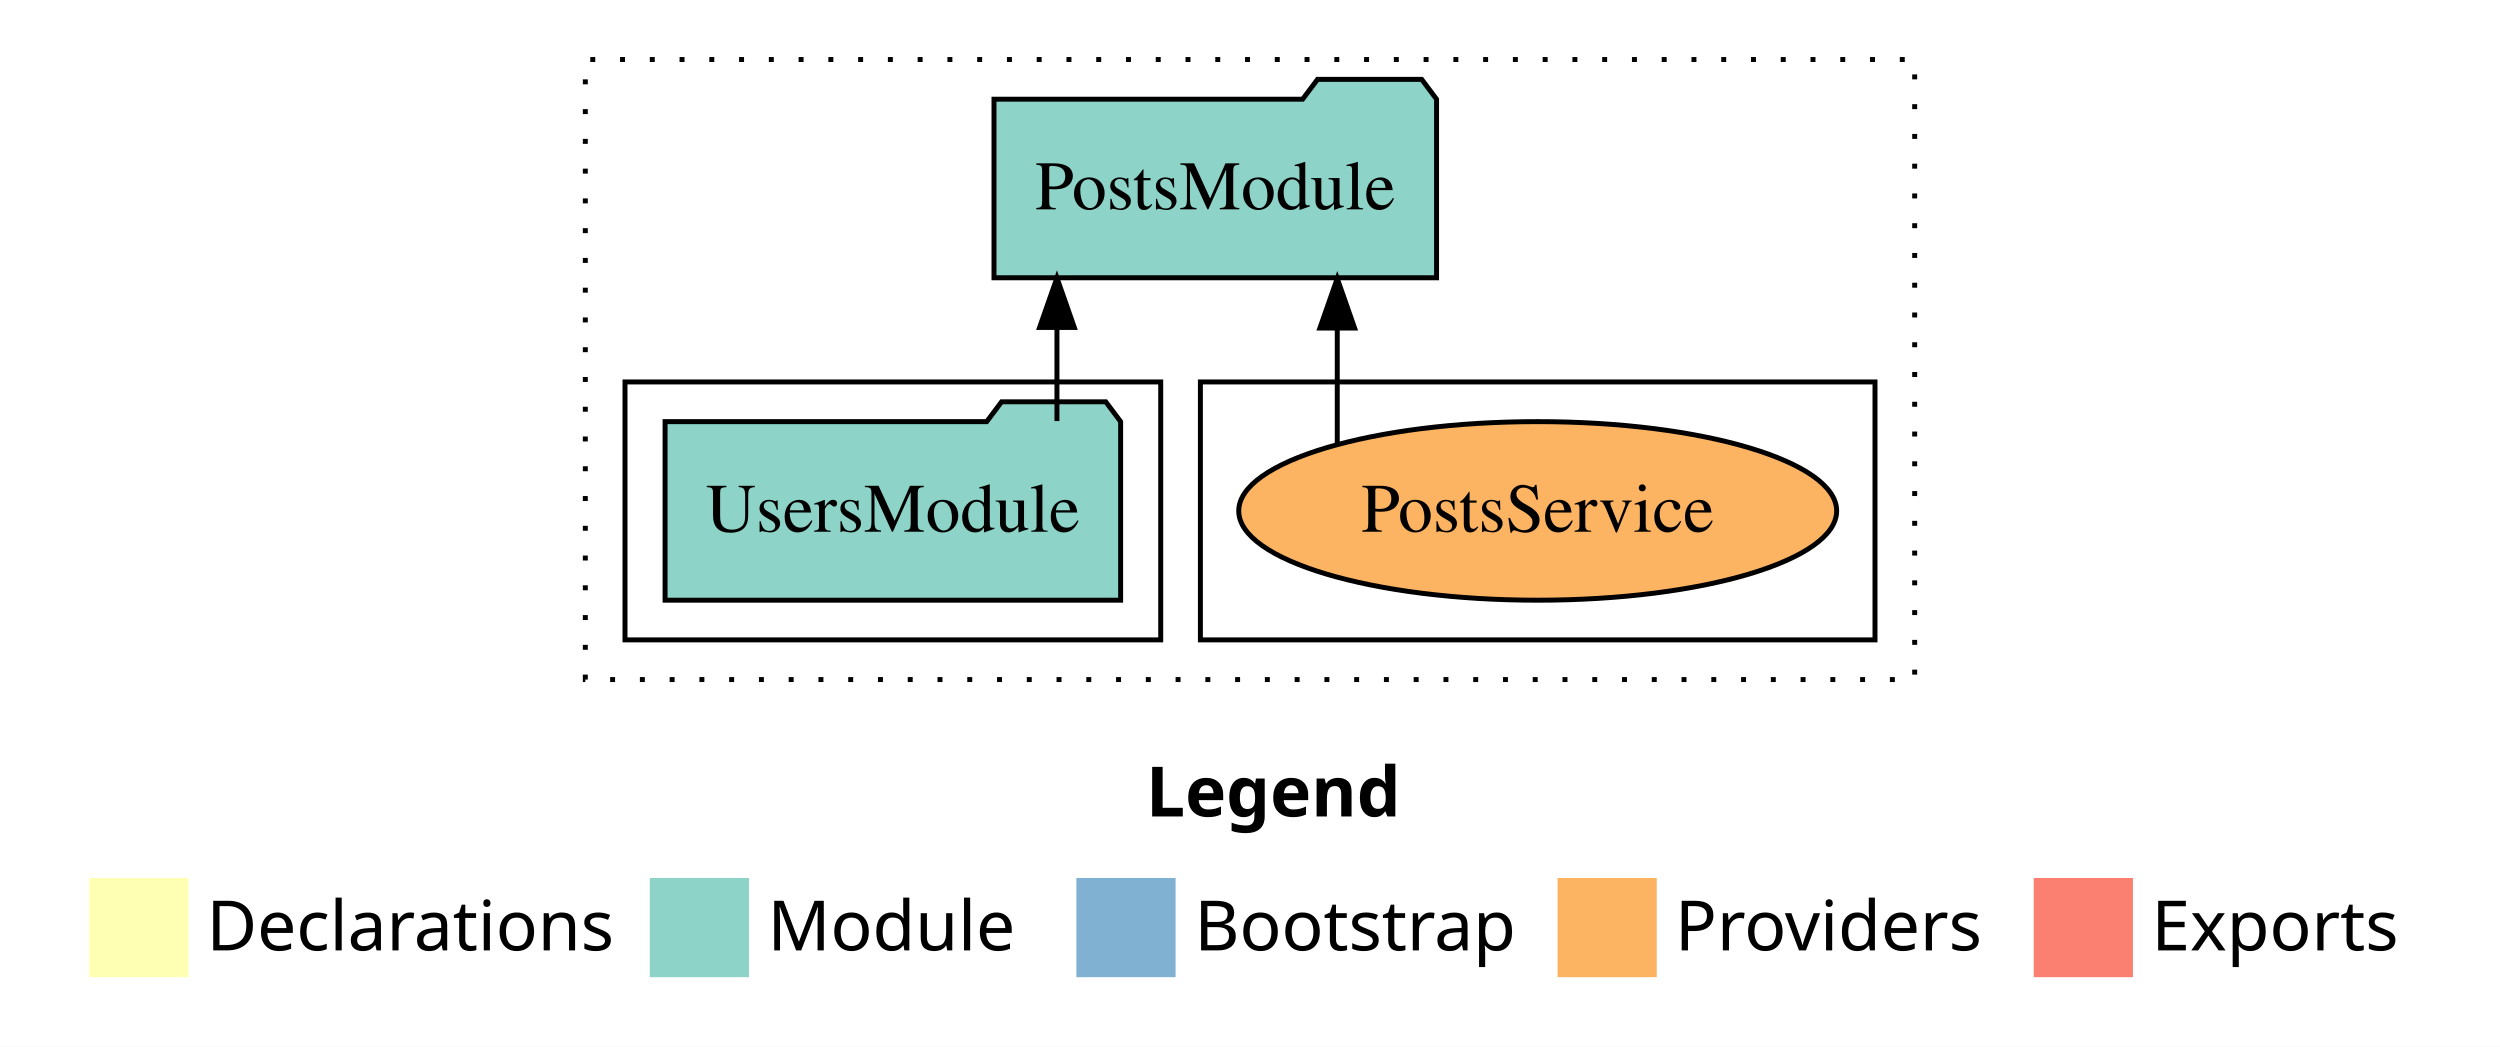
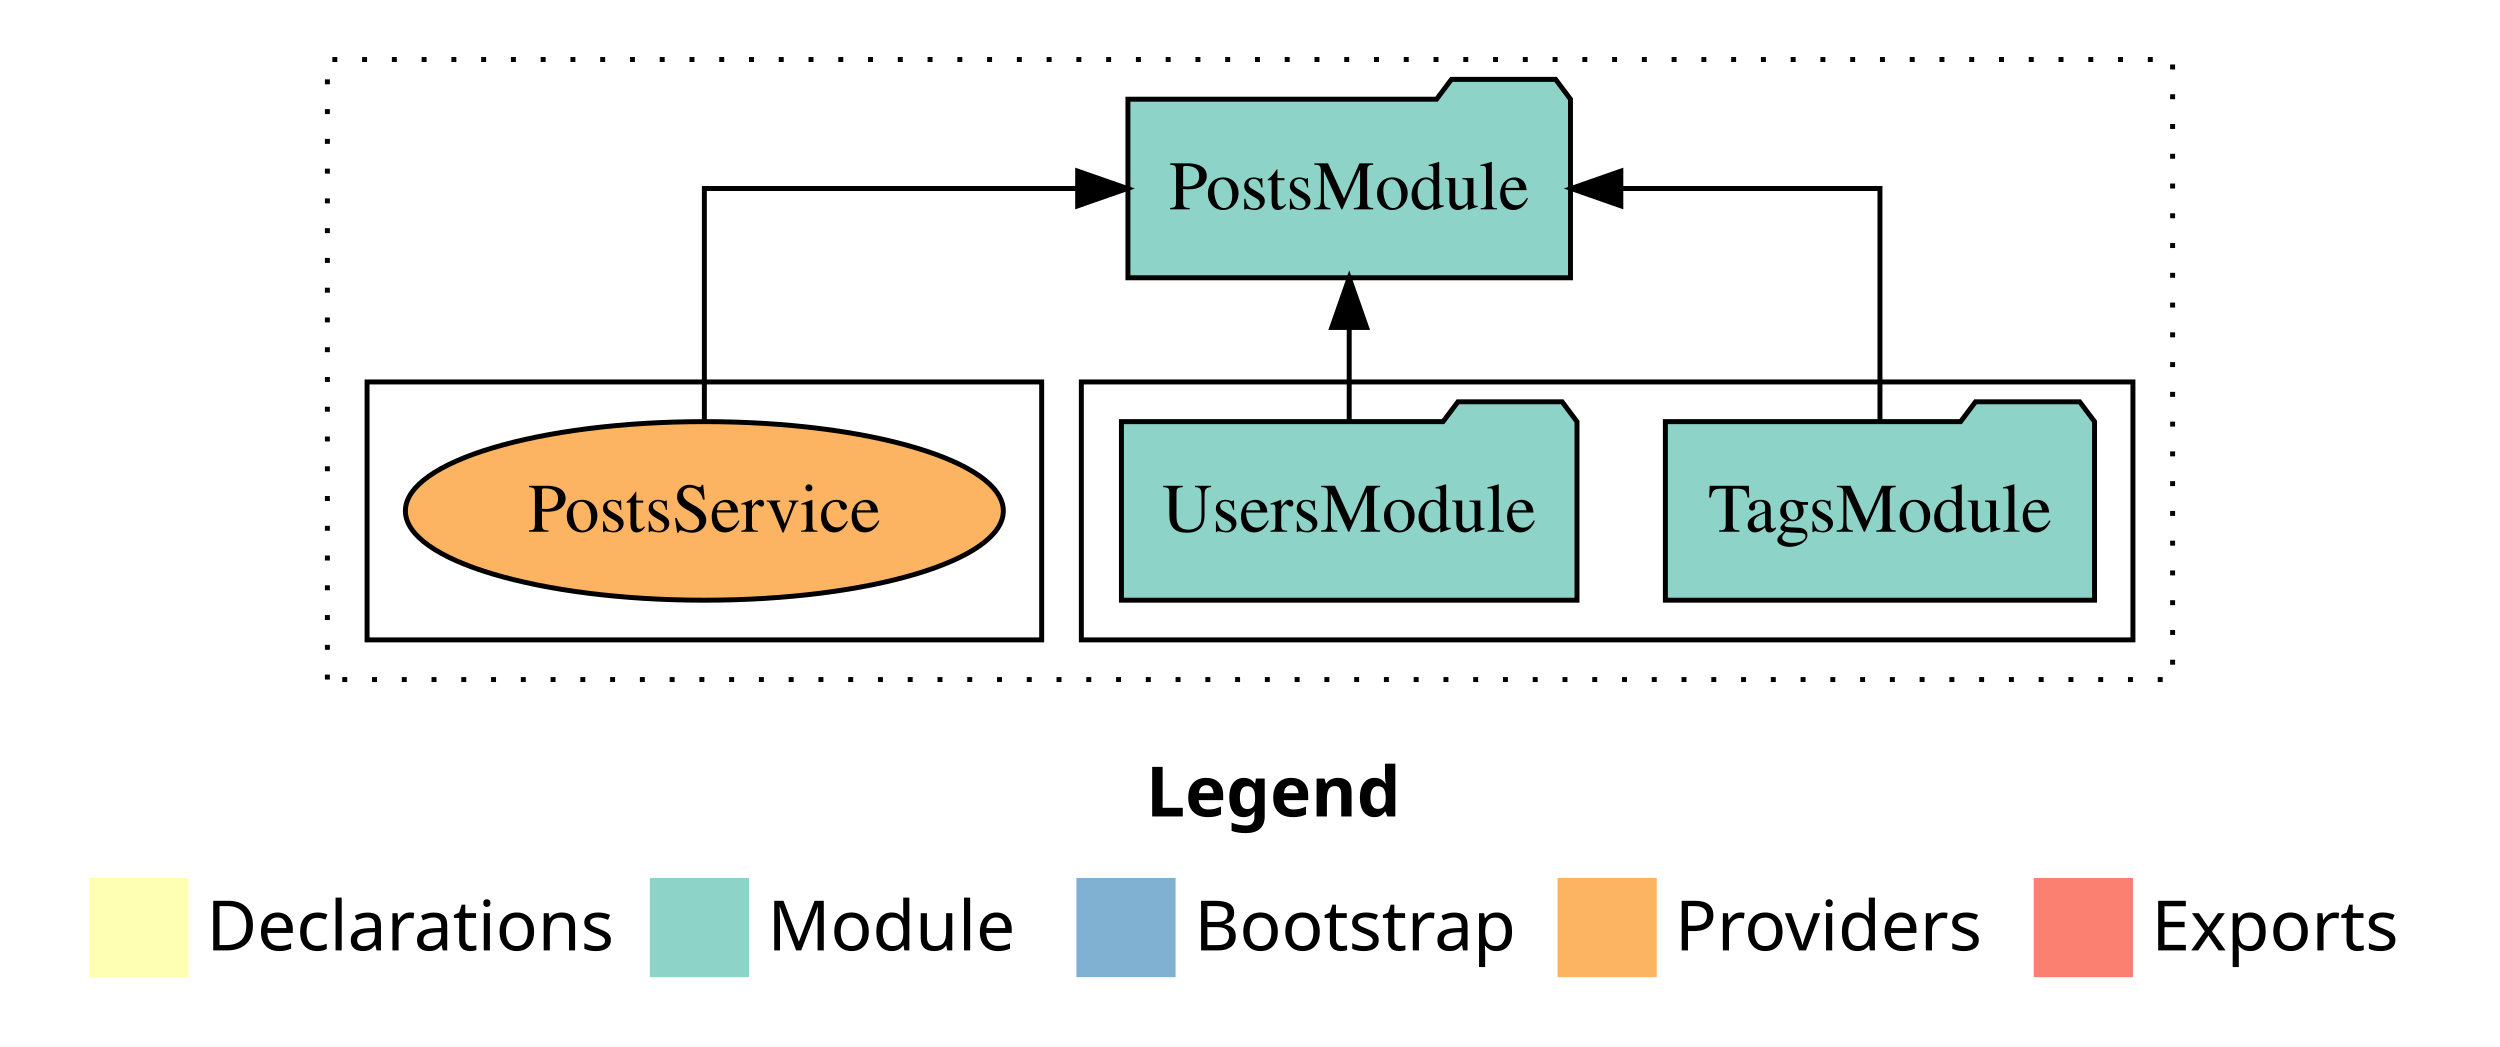
<svg xmlns="http://www.w3.org/2000/svg" width="504pt" height="211pt" viewBox="0.00 0.00 504.00 211.00">
  <g id="graph0" class="graph" transform="scale(1 1) rotate(0) translate(4 207)">
    <polygon fill="white" stroke="transparent" points="-4,4 -4,-207 500,-207 500,4 -4,4" />
    <text text-anchor="start" x="227.01" y="-42.4" font-family="Times-12" font-weight="bold" font-size="14.00">Legend</text>
    <polygon fill="#ffffb3" stroke="transparent" points="14,-10 14,-30 34,-30 34,-10 14,-10" />
    <text text-anchor="start" x="37.63" y="-15.4" font-family="Times-12" font-size="14.00">  Declarations</text>
    <polygon fill="#8dd3c7" stroke="transparent" points="127,-10 127,-30 147,-30 147,-10 127,-10" />
    <text text-anchor="start" x="150.73" y="-15.4" font-family="Times-12" font-size="14.00">  Module</text>
    <polygon fill="#80b1d3" stroke="transparent" points="213,-10 213,-30 233,-30 233,-10 213,-10" />
    <text text-anchor="start" x="236.78" y="-15.4" font-family="Times-12" font-size="14.00">  Bootstrap</text>
    <polygon fill="#fdb462" stroke="transparent" points="310,-10 310,-30 330,-30 330,-10 310,-10" />
    <text text-anchor="start" x="333.67" y="-15.4" font-family="Times-12" font-size="14.00">  Providers</text>
    <polygon fill="#fb8072" stroke="transparent" points="406,-10 406,-30 426,-30 426,-10 406,-10" />
    <text text-anchor="start" x="429.73" y="-15.4" font-family="Times-12" font-size="14.00">  Exports</text>
    <g id="clust1" class="cluster">
-       <polygon fill="none" stroke="black" stroke-dasharray="1,5" points="114,-70 114,-195 382,-195 382,-70 114,-70" />
+       <polygon fill="none" stroke="black" stroke-dasharray="1,5" points="62,-70 62,-195 434,-195 434,-70 62,-70" />
+     </g>
+     <g id="clust3" class="cluster">
+       <polygon fill="none" stroke="black" points="214,-78 214,-130 426,-130 426,-78 214,-78" />
    </g>
    <g id="clust6" class="cluster">
-       <polygon fill="none" stroke="black" points="238,-78 238,-130 374,-130 374,-78 238,-78" />
-     </g>
-     <g id="clust3" class="cluster">
-       <polygon fill="none" stroke="black" points="122,-78 122,-130 230,-130 230,-78 122,-78" />
+       <polygon fill="none" stroke="black" points="70,-78 70,-130 206,-130 206,-78 70,-78" />
    </g>
    <g id="node1" class="node">
-       <polygon fill="#8dd3c7" stroke="black" points="221.92,-122 218.92,-126 197.92,-126 194.92,-122 130.08,-122 130.08,-86 221.92,-86 221.92,-122" />
-       <text text-anchor="middle" x="176" y="-99.8" font-family="Times,serif" font-size="14.00">UsersModule</text>
+       <polygon fill="#8dd3c7" stroke="black" points="418.26,-122 415.26,-126 394.26,-126 391.26,-122 331.74,-122 331.74,-86 418.26,-86 418.26,-122" />
+       <text text-anchor="middle" x="375" y="-99.8" font-family="Times,serif" font-size="14.00">TagsModule</text>
+     </g>
+     <g id="node3" class="node">
+       <polygon fill="#8dd3c7" stroke="black" points="312.61,-187 309.61,-191 288.61,-191 285.61,-187 223.39,-187 223.39,-151 312.61,-151 312.61,-187" />
+       <text text-anchor="middle" x="268" y="-164.8" font-family="Times,serif" font-size="14.00">PostsModule</text>
+     </g>
+     <g id="edge1" class="edge">
+       <path fill="none" stroke="black" d="M375,-122.11C375,-141.34 375,-169 375,-169 375,-169 322.76,-169 322.76,-169" />
+       <polygon fill="black" stroke="black" points="322.76,-165.5 312.76,-169 322.76,-172.5 322.76,-165.5" />
    </g>
    <g id="node2" class="node">
-       <polygon fill="#8dd3c7" stroke="black" points="285.61,-187 282.61,-191 261.61,-191 258.61,-187 196.39,-187 196.39,-151 285.61,-151 285.61,-187" />
-       <text text-anchor="middle" x="241" y="-164.8" font-family="Times,serif" font-size="14.00">PostsModule</text>
-     </g>
-     <g id="edge1" class="edge">
-       <path fill="none" stroke="black" d="M209.08,-122.11C209.08,-122.11 209.08,-140.99 209.08,-140.99" />
-       <polygon fill="black" stroke="black" points="205.58,-140.99 209.08,-150.99 212.58,-140.99 205.58,-140.99" />
-     </g>
-     <g id="node3" class="node">
-       <ellipse fill="#fdb462" stroke="black" cx="306" cy="-104" rx="60.27" ry="18" />
-       <text text-anchor="middle" x="306" y="-99.8" font-family="Times,serif" font-size="14.00">PostsService</text>
+       <polygon fill="#8dd3c7" stroke="black" points="313.92,-122 310.92,-126 289.92,-126 286.92,-122 222.08,-122 222.08,-86 313.92,-86 313.92,-122" />
+       <text text-anchor="middle" x="268" y="-99.8" font-family="Times,serif" font-size="14.00">UsersModule</text>
    </g>
    <g id="edge2" class="edge">
-       <path fill="none" stroke="black" d="M265.59,-117.47C265.59,-117.47 265.59,-140.86 265.59,-140.86" />
-       <polygon fill="black" stroke="black" points="262.09,-140.86 265.59,-150.86 269.09,-140.86 262.09,-140.86" />
+       <path fill="none" stroke="black" d="M268,-122.11C268,-122.11 268,-140.99 268,-140.99" />
+       <polygon fill="black" stroke="black" points="264.5,-140.99 268,-150.99 271.5,-140.99 264.5,-140.99" />
+     </g>
+     <g id="node4" class="node">
+       <ellipse fill="#fdb462" stroke="black" cx="138" cy="-104" rx="60.27" ry="18" />
+       <text text-anchor="middle" x="138" y="-99.8" font-family="Times,serif" font-size="14.00">PostsService</text>
+     </g>
+     <g id="edge3" class="edge">
+       <path fill="none" stroke="black" d="M138,-122.11C138,-141.34 138,-169 138,-169 138,-169 213.26,-169 213.26,-169" />
+       <polygon fill="black" stroke="black" points="213.26,-172.5 223.26,-169 213.26,-165.5 213.26,-172.5" />
    </g>
  </g>
</svg>
